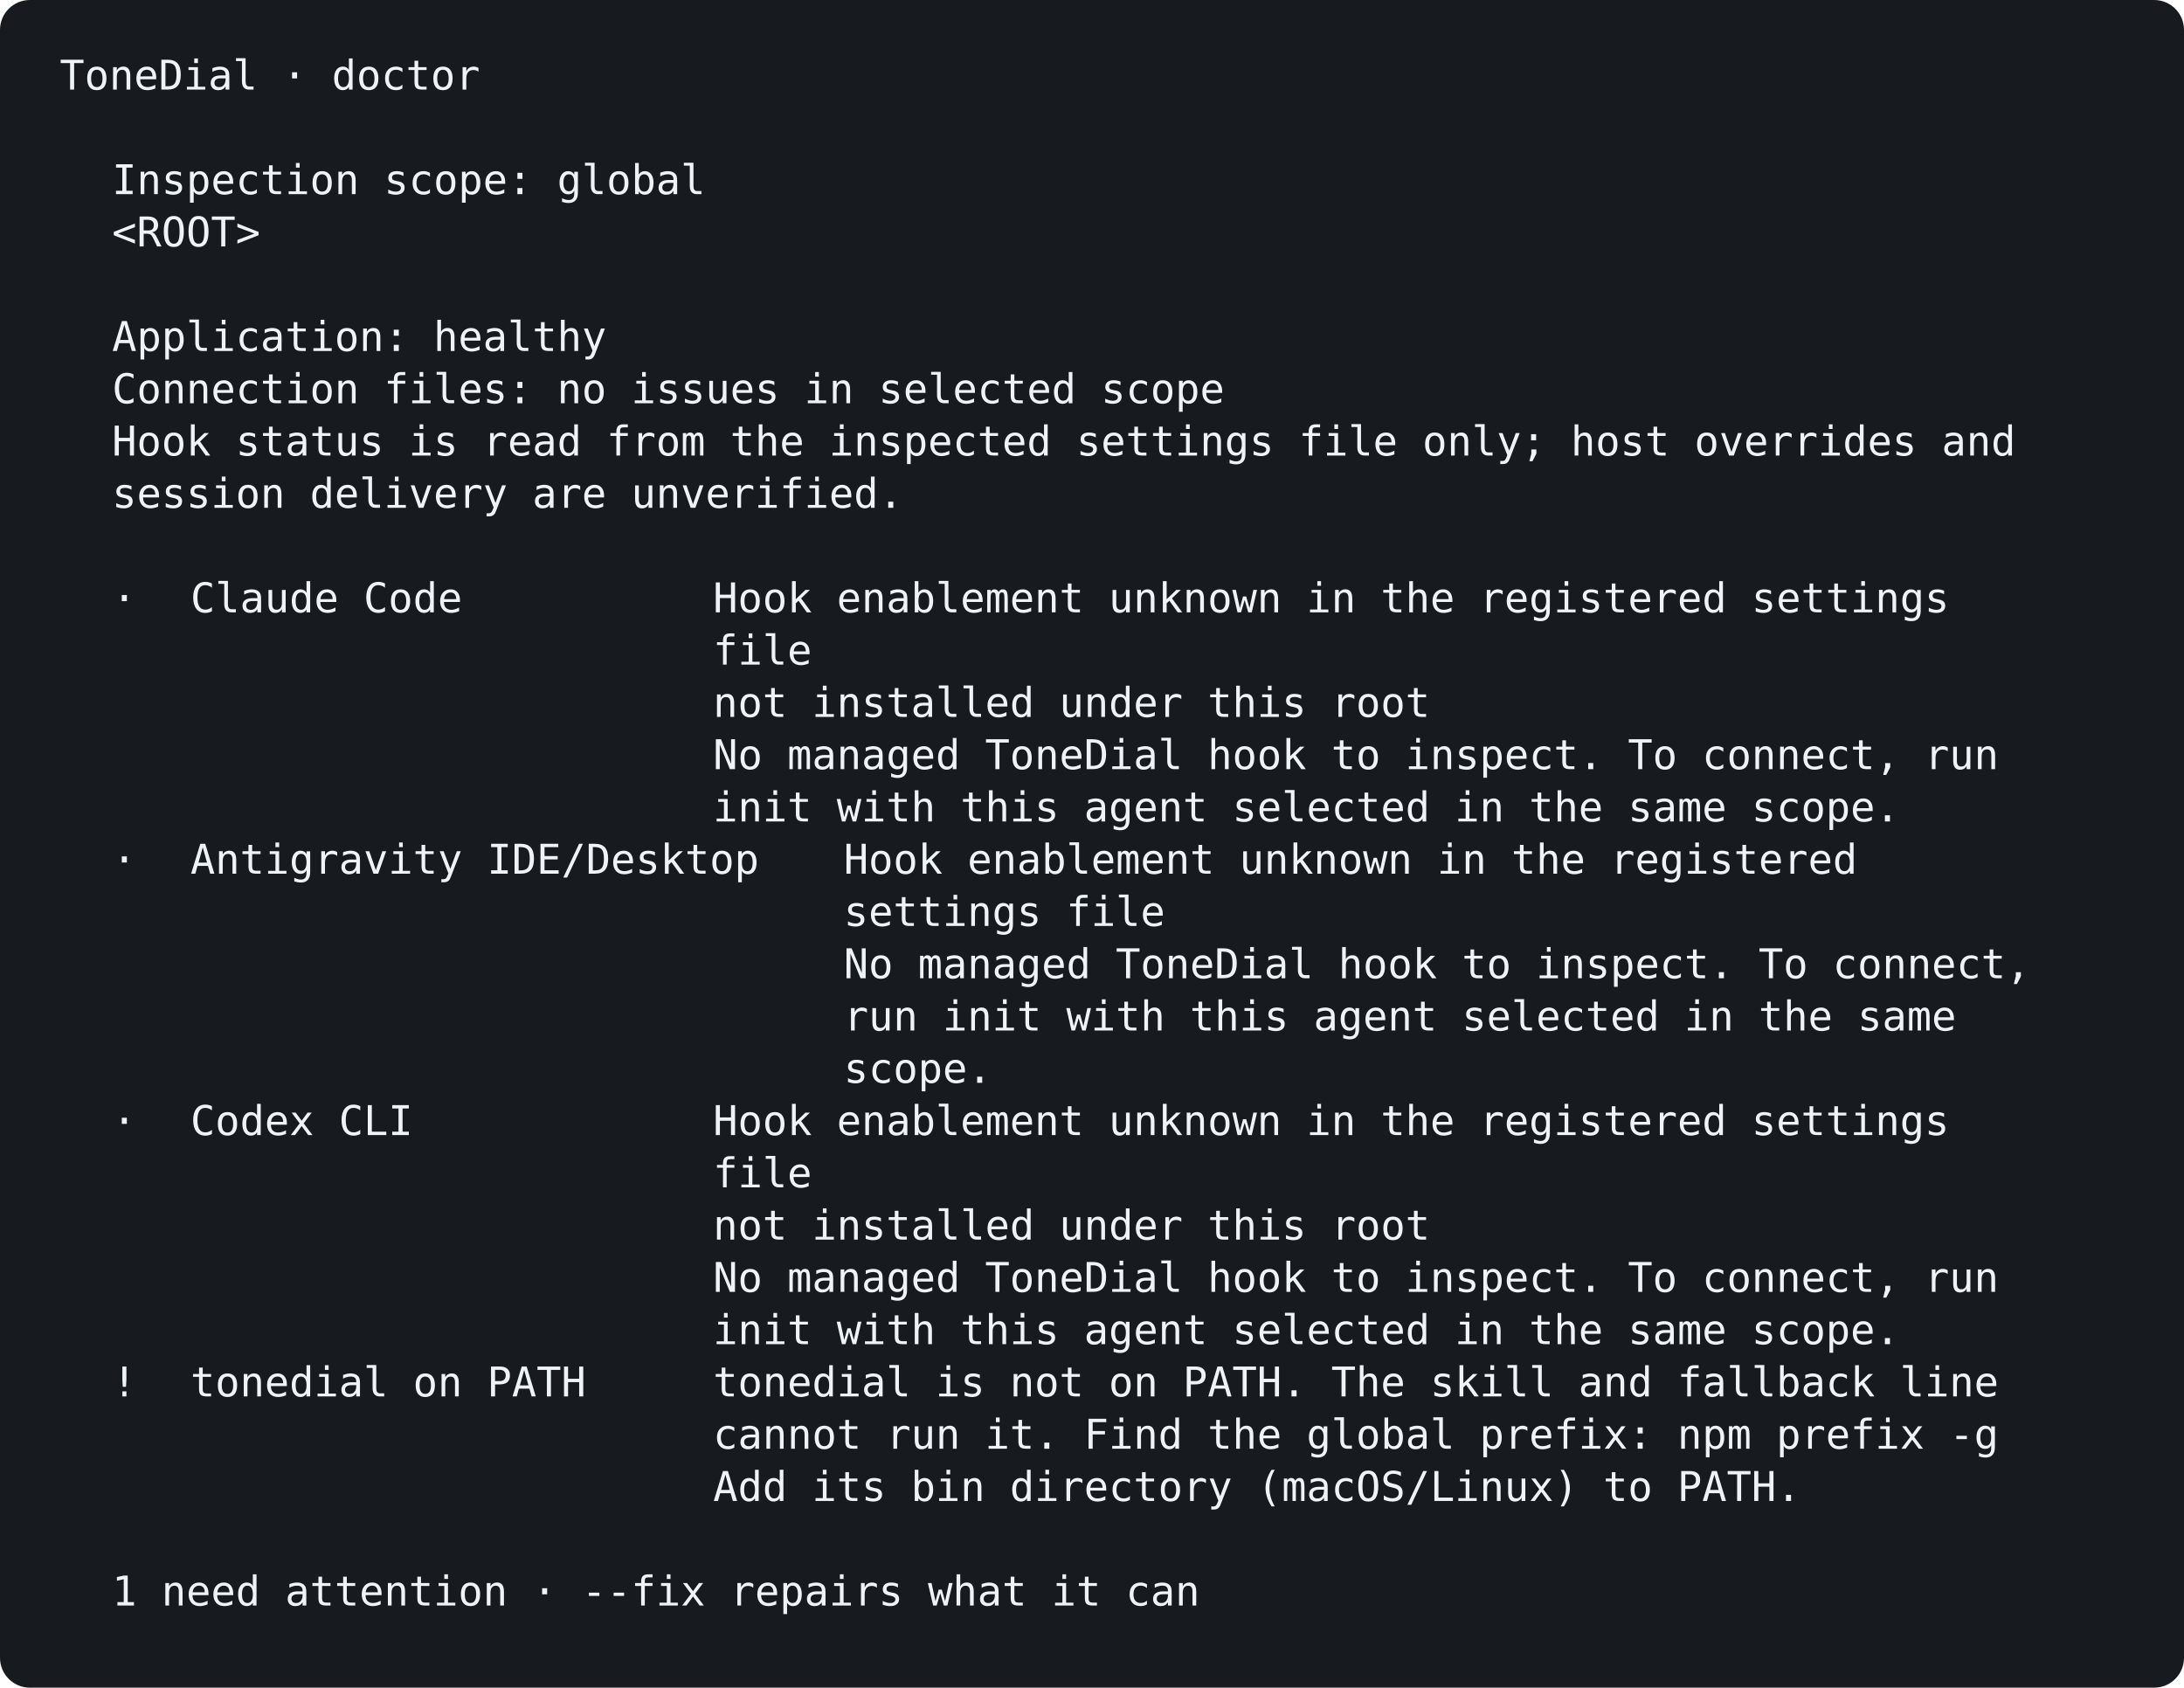
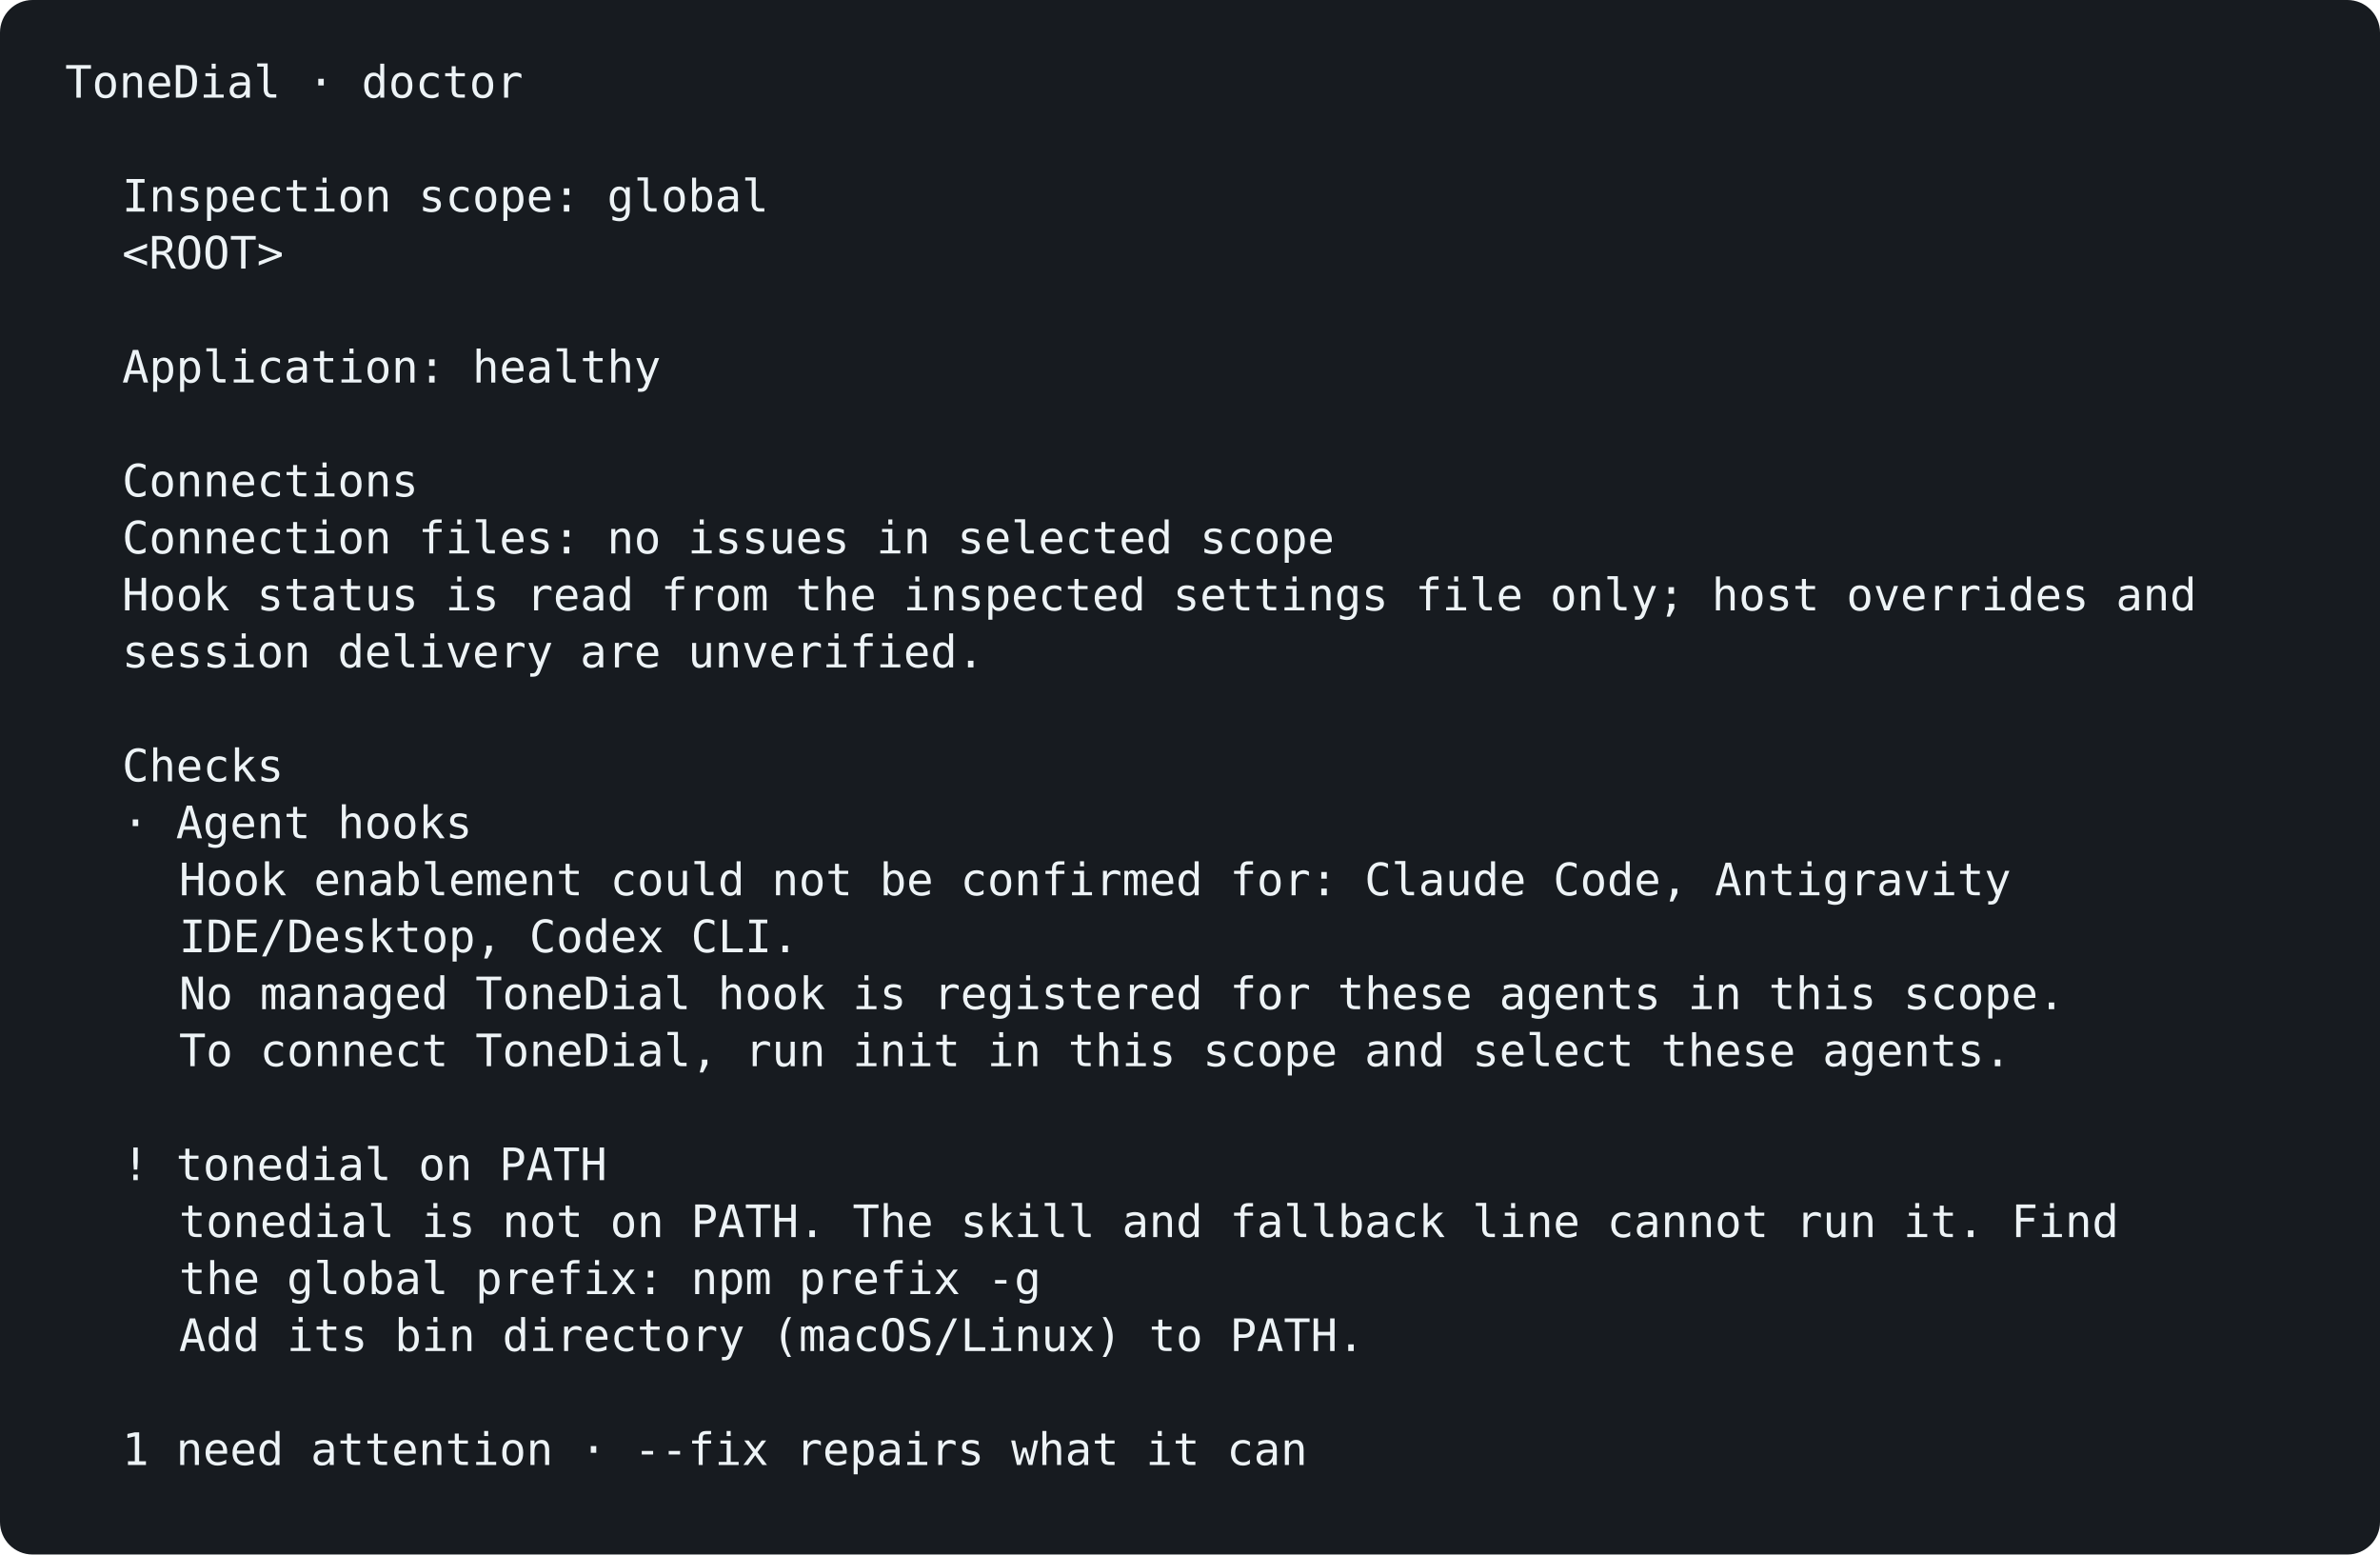
- <svg xmlns="http://www.w3.org/2000/svg" width="1170" height="904" viewBox="0 0 1170 904" role="img" aria-labelledby="title description">
+ <svg xmlns="http://www.w3.org/2000/svg" width="1170" height="764" viewBox="0 0 1170 764" role="img" aria-labelledby="title description">
  <rect width="100%" height="100%" rx="16" fill="#171b20" />
  <g font-family="ui-monospace, SFMono-Regular, Menlo, Consolas, monospace, system-ui" font-size="22">
    <text x="32" y="48" fill="#edf3f6" font-weight="400" opacity="1">ToneDial · doctor</text>
    <text x="60" y="104" fill="#edf3f6" font-weight="400" opacity="1">Inspection scope: global</text>
    <text x="60" y="132" fill="#edf3f6" font-weight="400" opacity="1">&lt;ROOT&gt;</text>
    <text x="60" y="188" fill="#edf3f6" font-weight="400" opacity="1">Application: healthy</text>
-     <text x="60" y="216" fill="#edf3f6" font-weight="400" opacity="1">Connection files: no issues in selected scope</text>
-     <text x="60" y="244" fill="#edf3f6" font-weight="400" opacity="1">Hook status is read from the inspected settings file only; host overrides and</text>
-     <text x="60" y="272" fill="#edf3f6" font-weight="400" opacity="1">session delivery are unverified.</text>
-     <text x="60" y="328" fill="#edf3f6" font-weight="400" opacity="1">·</text>
-     <text x="102" y="328" fill="#edf3f6" font-weight="400" opacity="1">Claude Code</text>
-     <text x="382" y="328" fill="#edf3f6" font-weight="400" opacity="1">Hook enablement unknown in the registered settings</text>
-     <text x="382" y="356" fill="#edf3f6" font-weight="400" opacity="1">file</text>
-     <text x="382" y="384" fill="#edf3f6" font-weight="400" opacity="1">not installed under this root</text>
-     <text x="382" y="412" fill="#edf3f6" font-weight="400" opacity="1">No managed ToneDial hook to inspect. To connect, run</text>
-     <text x="382" y="440" fill="#edf3f6" font-weight="400" opacity="1">init with this agent selected in the same scope.</text>
-     <text x="60" y="468" fill="#edf3f6" font-weight="400" opacity="1">·</text>
-     <text x="102" y="468" fill="#edf3f6" font-weight="400" opacity="1">Antigravity IDE/Desktop</text>
-     <text x="452" y="468" fill="#edf3f6" font-weight="400" opacity="1">Hook enablement unknown in the registered</text>
-     <text x="452" y="496" fill="#edf3f6" font-weight="400" opacity="1">settings file</text>
-     <text x="452" y="524" fill="#edf3f6" font-weight="400" opacity="1">No managed ToneDial hook to inspect. To connect,</text>
-     <text x="452" y="552" fill="#edf3f6" font-weight="400" opacity="1">run init with this agent selected in the same</text>
-     <text x="452" y="580" fill="#edf3f6" font-weight="400" opacity="1">scope.</text>
-     <text x="60" y="608" fill="#edf3f6" font-weight="400" opacity="1">·</text>
-     <text x="102" y="608" fill="#edf3f6" font-weight="400" opacity="1">Codex CLI</text>
-     <text x="382" y="608" fill="#edf3f6" font-weight="400" opacity="1">Hook enablement unknown in the registered settings</text>
-     <text x="382" y="636" fill="#edf3f6" font-weight="400" opacity="1">file</text>
-     <text x="382" y="664" fill="#edf3f6" font-weight="400" opacity="1">not installed under this root</text>
-     <text x="382" y="692" fill="#edf3f6" font-weight="400" opacity="1">No managed ToneDial hook to inspect. To connect, run</text>
-     <text x="382" y="720" fill="#edf3f6" font-weight="400" opacity="1">init with this agent selected in the same scope.</text>
-     <text x="60" y="748" fill="#edf3f6" font-weight="400" opacity="1">!</text>
-     <text x="102" y="748" fill="#edf3f6" font-weight="400" opacity="1">tonedial on PATH</text>
-     <text x="382" y="748" fill="#edf3f6" font-weight="400" opacity="1">tonedial is not on PATH. The skill and fallback line</text>
-     <text x="382" y="776" fill="#edf3f6" font-weight="400" opacity="1">cannot run it. Find the global prefix: npm prefix -g</text>
-     <text x="382" y="804" fill="#edf3f6" font-weight="400" opacity="1">Add its bin directory (macOS/Linux) to PATH.</text>
-     <text x="60" y="860" fill="#edf3f6" font-weight="400" opacity="1">1 need attention · --fix repairs what it can</text>
+     <text x="60" y="244" fill="#edf3f6" font-weight="400" opacity="1">Connections</text>
+     <text x="60" y="272" fill="#edf3f6" font-weight="400" opacity="1">Connection files: no issues in selected scope</text>
+     <text x="60" y="300" fill="#edf3f6" font-weight="400" opacity="1">Hook status is read from the inspected settings file only; host overrides and</text>
+     <text x="60" y="328" fill="#edf3f6" font-weight="400" opacity="1">session delivery are unverified.</text>
+     <text x="60" y="384" fill="#edf3f6" font-weight="400" opacity="1">Checks</text>
+     <text x="60" y="412" fill="#edf3f6" font-weight="400" opacity="1">· Agent hooks</text>
+     <text x="88" y="440" fill="#edf3f6" font-weight="400" opacity="1">Hook enablement could not be confirmed for: Claude Code, Antigravity</text>
+     <text x="88" y="468" fill="#edf3f6" font-weight="400" opacity="1">IDE/Desktop, Codex CLI.</text>
+     <text x="88" y="496" fill="#edf3f6" font-weight="400" opacity="1">No managed ToneDial hook is registered for these agents in this scope.</text>
+     <text x="88" y="524" fill="#edf3f6" font-weight="400" opacity="1">To connect ToneDial, run init in this scope and select these agents.</text>
+     <text x="60" y="580" fill="#edf3f6" font-weight="400" opacity="1">! tonedial on PATH</text>
+     <text x="88" y="608" fill="#edf3f6" font-weight="400" opacity="1">tonedial is not on PATH. The skill and fallback line cannot run it. Find</text>
+     <text x="88" y="636" fill="#edf3f6" font-weight="400" opacity="1">the global prefix: npm prefix -g</text>
+     <text x="88" y="664" fill="#edf3f6" font-weight="400" opacity="1">Add its bin directory (macOS/Linux) to PATH.</text>
+     <text x="60" y="720" fill="#edf3f6" font-weight="400" opacity="1">1 need attention · --fix repairs what it can</text>
  </g>
</svg>
